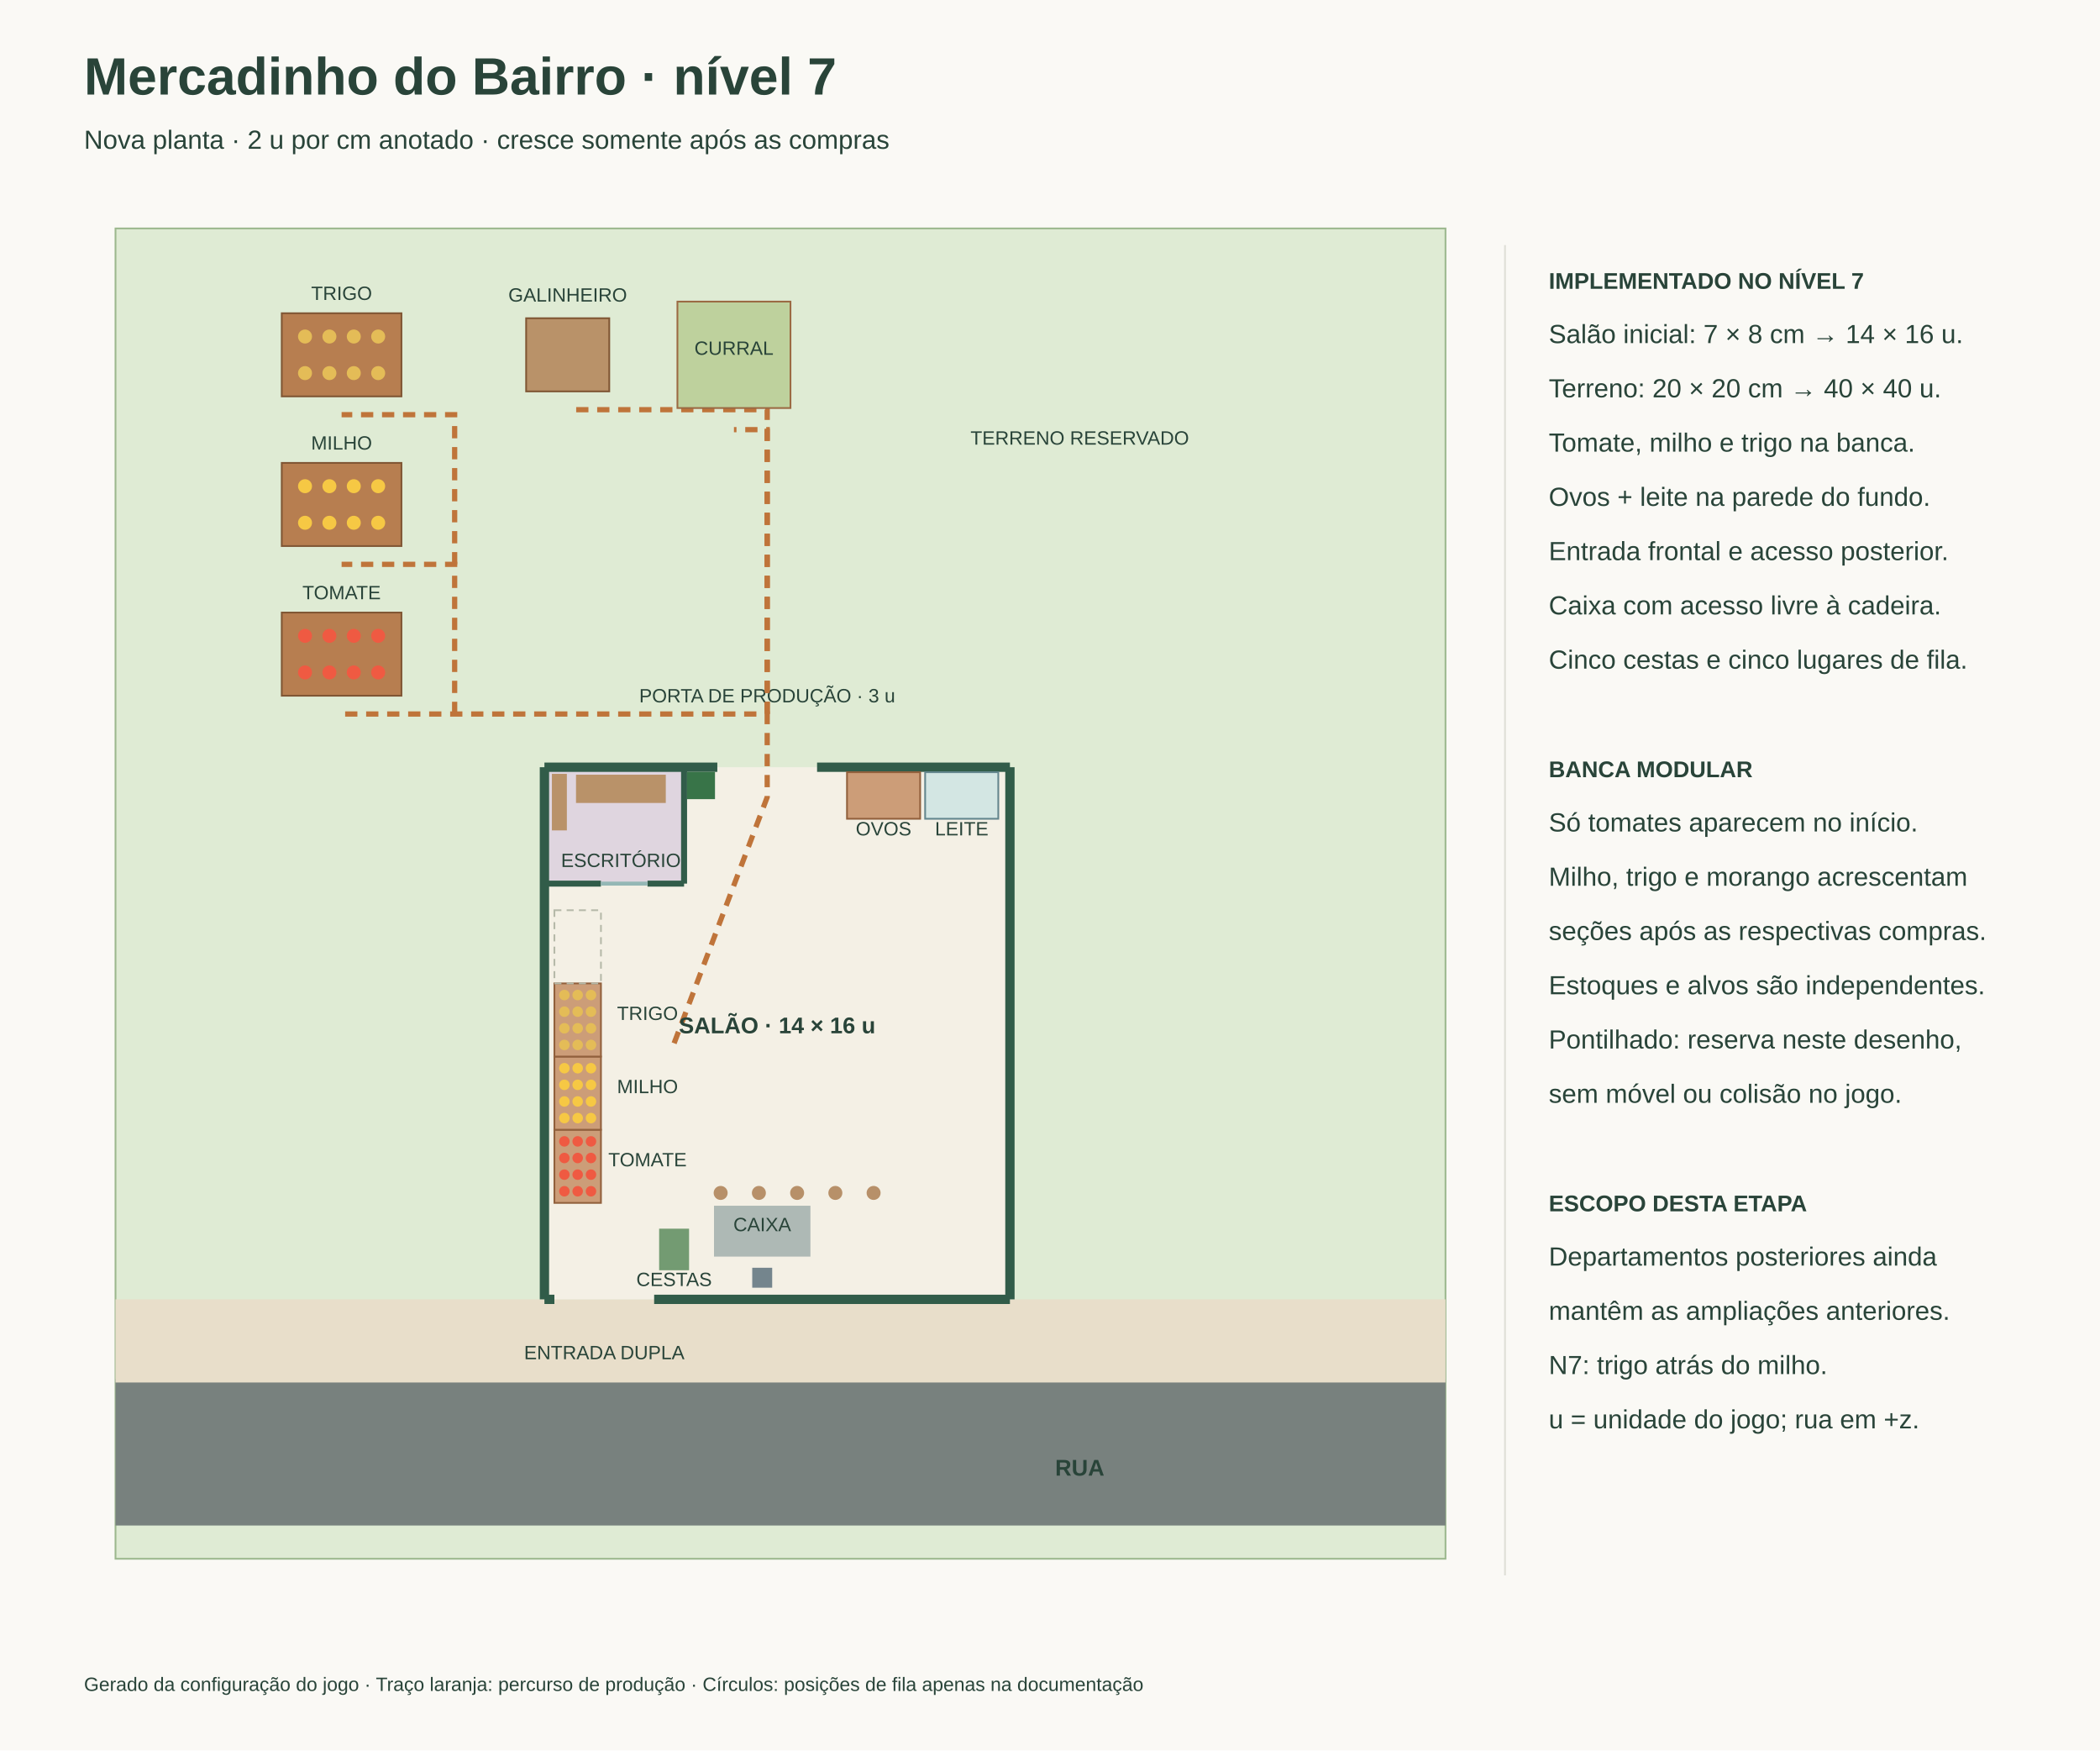
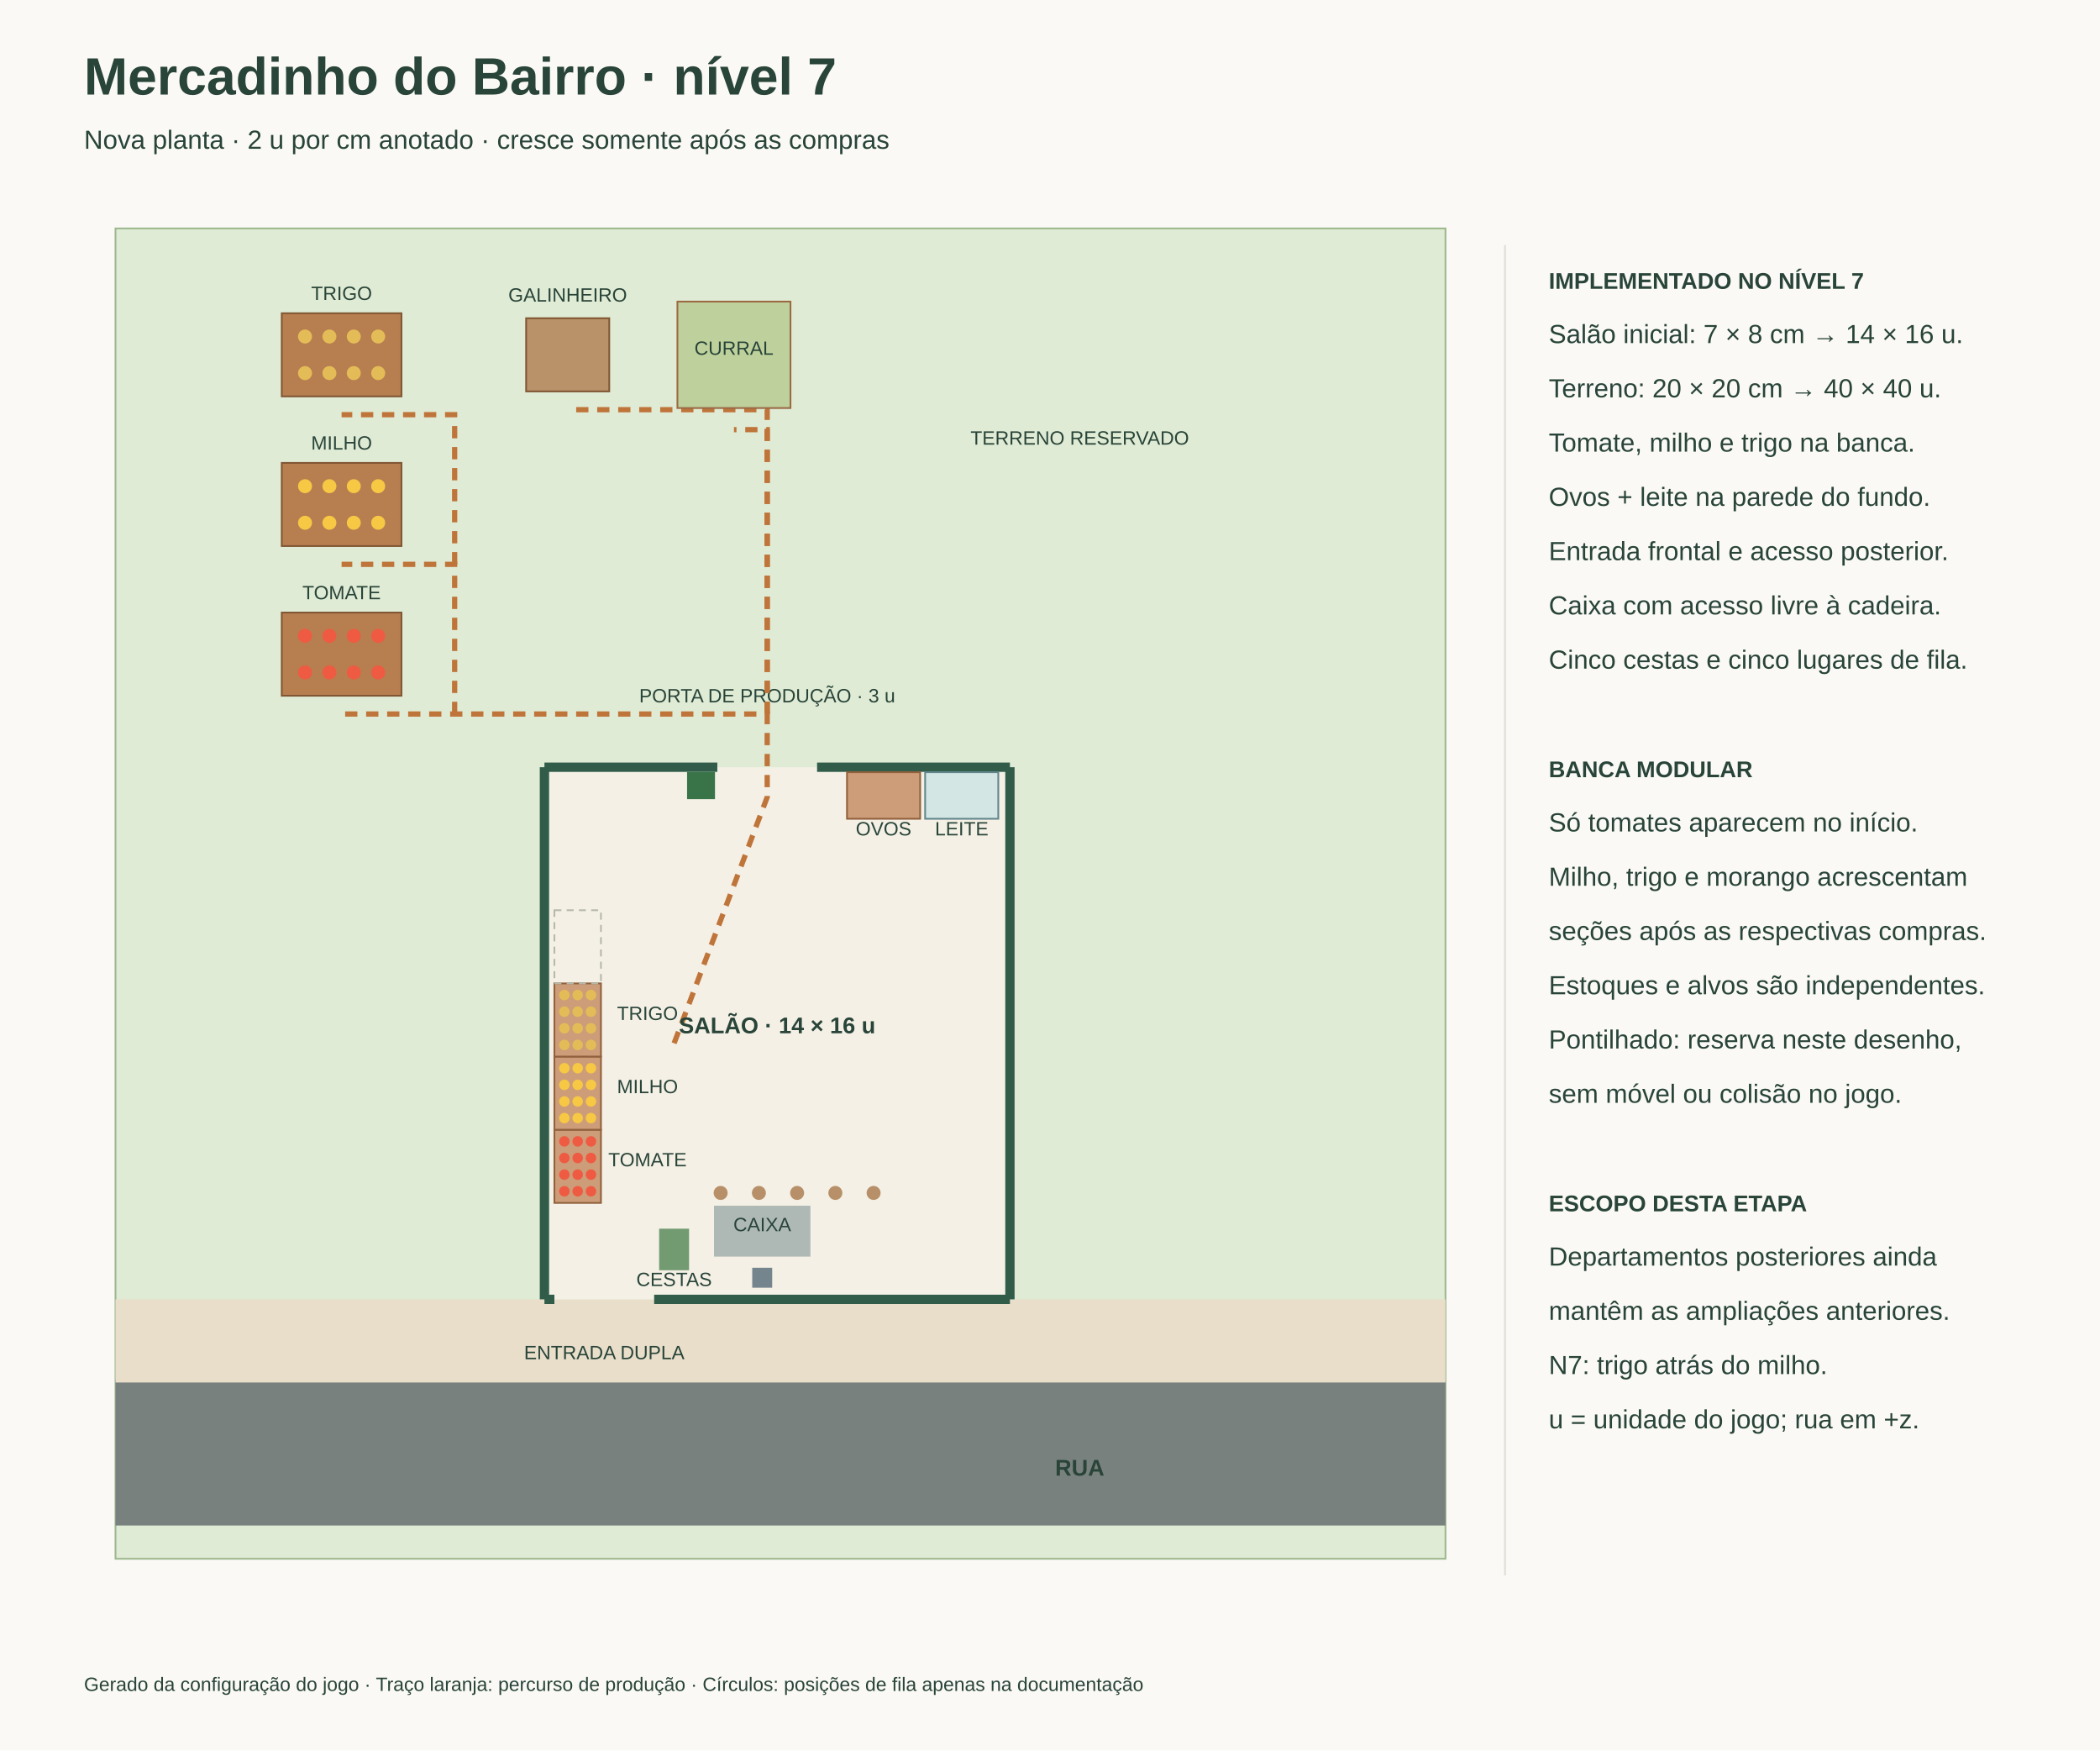
<svg xmlns="http://www.w3.org/2000/svg" width="1200" height="1000" viewBox="0 0 1200 1000" role="img" aria-labelledby="title desc">
  <style>text{font-family:Arial,sans-serif;fill:#294439}.title{font-size:30px;font-weight:bold}.label{font-size:13px;font-weight:bold}.note{font-size:15px}.small{font-size:11px}.wall{fill:#315c49}.route{fill:none;stroke:#bf743a;stroke-width:3;stroke-dasharray:7 5}</style>
  <rect width="1200" height="1000" fill="#faf9f5" />
  <text x="48" y="54" class="title">Mercadinho do Bairro · nível 7</text>
  <text x="48" y="85" class="note">Nova planta · 2 u por cm anotado · cresce somente após as compras</text>
  <rect x="66" y="130.5" width="760" height="760" fill="#dfebd4" stroke="#9cb88e" />
  <rect x="66" y="787.9" width="760" height="83.6" fill="#78817e" />
  <rect x="66" y="742.3" width="760" height="47.5" fill="#e8deca" />
  <text x="617" y="843" text-anchor="middle" class="label">RUA</text>
  <rect x="311.1" y="438.3" width="266" height="304" fill="#f4f0e5" />
-   <rect x="311.1" y="438.3" width="79.8" height="66.5" fill="#dfd5df" />
  <rect x="311.1" y="435.64" width="98.8" height="5.32" fill="#315c49" />
  <rect x="466.9" y="435.64" width="110.2" height="5.32" fill="#315c49" />
  <rect x="574.44" y="438.3" width="5.32" height="304" fill="#315c49" />
  <rect x="308.44" y="438.3" width="5.32" height="304" fill="#315c49" />
  <rect x="311.1" y="739.64" width="5.7" height="5.32" fill="#315c49" />
  <rect x="373.8" y="739.64" width="203.3" height="5.32" fill="#315c49" />
-   <rect x="389.19" y="438.3" width="3.42" height="66.5" fill="#315c49" />
-   <rect x="311.1" y="503.09" width="32.3" height="3.42" fill="#315c49" />
-   <rect x="370" y="503.09" width="20.9" height="3.42" fill="#315c49" />
-   <rect x="329.15" y="442.575" width="51.3" height="16.15" fill="#b99269" />
-   <rect x="315.375" y="442.1" width="8.55" height="32.3" fill="#b99269" />
-   <rect x="343.4" y="503.66" width="26.6" height="2.28" fill="#94b7b5" />
-   <text x="354.8" y="495.3" text-anchor="middle" class="small">ESCRITÓRIO</text>
  <rect x="392.61" y="440.96" width="15.96" height="15.58" fill="#387448" />
  <rect x="376.65" y="701.925" width="17.1" height="23.75" fill="#739b72" />
  <text x="385.2" y="734.7" text-anchor="middle" class="small">CESTAS</text>
  <rect x="408" y="688.815" width="55.1" height="29.07" fill="#aeb9b5" />
  <text x="435.55" y="703.35" text-anchor="middle" class="small">CAIXA</text>
  <rect x="429.85" y="724.25" width="11.4" height="11.4" fill="#74858d" />
  <rect x="316.8" y="645.4" width="26.6" height="41.8" fill="#cc9d78" stroke="#91603c" />
  <circle cx="322.5" cy="652.05" r="3" fill="#ef5a42" />
  <circle cx="330.1" cy="652.05" r="3" fill="#ef5a42" />
  <circle cx="337.7" cy="652.05" r="3" fill="#ef5a42" />
  <circle cx="322.5" cy="661.55" r="3" fill="#ef5a42" />
  <circle cx="330.1" cy="661.55" r="3" fill="#ef5a42" />
  <circle cx="337.7" cy="661.55" r="3" fill="#ef5a42" />
  <circle cx="322.5" cy="671.05" r="3" fill="#ef5a42" />
  <circle cx="330.1" cy="671.05" r="3" fill="#ef5a42" />
  <circle cx="337.7" cy="671.05" r="3" fill="#ef5a42" />
  <circle cx="322.5" cy="680.55" r="3" fill="#ef5a42" />
  <circle cx="330.1" cy="680.55" r="3" fill="#ef5a42" />
  <circle cx="337.7" cy="680.55" r="3" fill="#ef5a42" />
  <text x="370" y="666.3" text-anchor="middle" class="small">TOMATE</text>
  <rect x="161" y="349.95" width="68.4" height="47.5" fill="#b77e50" stroke="#805634" />
  <circle cx="174.3" cy="363.25" r="4" fill="#ef5a42" />
  <circle cx="188.233" cy="363.25" r="4" fill="#ef5a42" />
  <circle cx="202.167" cy="363.25" r="4" fill="#ef5a42" />
  <circle cx="216.1" cy="363.25" r="4" fill="#ef5a42" />
  <circle cx="174.3" cy="384.15" r="4" fill="#ef5a42" />
  <circle cx="188.233" cy="384.15" r="4" fill="#ef5a42" />
  <circle cx="202.167" cy="384.15" r="4" fill="#ef5a42" />
  <circle cx="216.1" cy="384.15" r="4" fill="#ef5a42" />
  <text x="195.2" y="342.35" text-anchor="middle" class="small">TOMATE</text>
  <rect x="316.8" y="603.6" width="26.6" height="41.8" fill="#cc9d78" stroke="#91603c" />
  <circle cx="322.5" cy="610.25" r="3" fill="#f6c844" />
  <circle cx="330.1" cy="610.25" r="3" fill="#f6c844" />
  <circle cx="337.7" cy="610.25" r="3" fill="#f6c844" />
  <circle cx="322.5" cy="619.75" r="3" fill="#f6c844" />
  <circle cx="330.1" cy="619.75" r="3" fill="#f6c844" />
  <circle cx="337.7" cy="619.75" r="3" fill="#f6c844" />
  <circle cx="322.5" cy="629.25" r="3" fill="#f6c844" />
  <circle cx="330.1" cy="629.25" r="3" fill="#f6c844" />
  <circle cx="337.7" cy="629.25" r="3" fill="#f6c844" />
  <circle cx="322.5" cy="638.75" r="3" fill="#f6c844" />
  <circle cx="330.1" cy="638.75" r="3" fill="#f6c844" />
  <circle cx="337.7" cy="638.75" r="3" fill="#f6c844" />
  <text x="370" y="624.5" text-anchor="middle" class="small">MILHO</text>
  <rect x="161" y="264.45" width="68.4" height="47.5" fill="#b77e50" stroke="#805634" />
  <circle cx="174.3" cy="277.75" r="4" fill="#f6c844" />
  <circle cx="188.233" cy="277.75" r="4" fill="#f6c844" />
  <circle cx="202.167" cy="277.75" r="4" fill="#f6c844" />
  <circle cx="216.1" cy="277.75" r="4" fill="#f6c844" />
  <circle cx="174.3" cy="298.65" r="4" fill="#f6c844" />
  <circle cx="188.233" cy="298.65" r="4" fill="#f6c844" />
  <circle cx="202.167" cy="298.65" r="4" fill="#f6c844" />
  <circle cx="216.1" cy="298.65" r="4" fill="#f6c844" />
  <text x="195.2" y="256.85" text-anchor="middle" class="small">MILHO</text>
  <rect x="316.8" y="561.8" width="26.6" height="41.8" fill="#cc9d78" stroke="#91603c" />
  <circle cx="322.5" cy="568.45" r="3" fill="#e4bc57" />
  <circle cx="330.1" cy="568.45" r="3" fill="#e4bc57" />
  <circle cx="337.7" cy="568.45" r="3" fill="#e4bc57" />
  <circle cx="322.5" cy="577.95" r="3" fill="#e4bc57" />
  <circle cx="330.1" cy="577.95" r="3" fill="#e4bc57" />
  <circle cx="337.7" cy="577.95" r="3" fill="#e4bc57" />
  <circle cx="322.5" cy="587.45" r="3" fill="#e4bc57" />
  <circle cx="330.1" cy="587.45" r="3" fill="#e4bc57" />
  <circle cx="337.7" cy="587.45" r="3" fill="#e4bc57" />
  <circle cx="322.5" cy="596.95" r="3" fill="#e4bc57" />
  <circle cx="330.1" cy="596.95" r="3" fill="#e4bc57" />
  <circle cx="337.7" cy="596.95" r="3" fill="#e4bc57" />
  <text x="370" y="582.7" text-anchor="middle" class="small">TRIGO</text>
  <rect x="161" y="178.95" width="68.4" height="47.5" fill="#b77e50" stroke="#805634" />
  <circle cx="174.3" cy="192.25" r="4" fill="#e4bc57" />
  <circle cx="188.233" cy="192.25" r="4" fill="#e4bc57" />
  <circle cx="202.167" cy="192.25" r="4" fill="#e4bc57" />
  <circle cx="216.1" cy="192.25" r="4" fill="#e4bc57" />
  <circle cx="174.3" cy="213.15" r="4" fill="#e4bc57" />
  <circle cx="188.233" cy="213.15" r="4" fill="#e4bc57" />
  <circle cx="202.167" cy="213.15" r="4" fill="#e4bc57" />
  <circle cx="216.1" cy="213.15" r="4" fill="#e4bc57" />
  <text x="195.2" y="171.35" text-anchor="middle" class="small">TRIGO</text>
  <path d="M385.2,596L438.4,455.4L438.4,407.9L195.2,407.9" class="route" />
  <path d="M259.8,322.4L259.8,236.9L195.2,236.9" class="route" />
  <path d="M259.8,407.9L259.8,322.4L195.2,322.4" class="route" />
  <rect x="484" y="441.15" width="41.8" height="26.6" fill="#cc9d78" stroke="#91603c" />
  <text x="504.9" y="477.25" text-anchor="middle" class="small">OVOS</text>
  <rect x="300.65" y="181.8" width="47.5" height="41.8" fill="#b99269" stroke="#805634" />
  <text x="324.4" y="172.3" text-anchor="middle" class="small">GALINHEIRO</text>
  <path d="M438.4,407.9L438.4,234.05L324.4,234.05" class="route" />
  <text x="438.4" y="401.25" text-anchor="middle" class="small">PORTA DE PRODUÇÃO · 3 u</text>
  <rect x="528.65" y="441.15" width="41.8" height="26.6" fill="#d3e6e3" stroke="#63868d" />
  <text x="549.55" y="477.25" text-anchor="middle" class="small">LEITE</text>
  <rect x="387.1" y="172.3" width="64.6" height="60.8" fill="#bed19d" stroke="#9b6a43" />
  <text x="419.4" y="202.7" text-anchor="middle" class="small">CURRAL</text>
  <path d="M438.4,407.9L438.4,245.45L419.4,245.45" class="route" />
  <text x="345.3" y="776.5" text-anchor="middle" class="small">ENTRADA DUPLA</text>
  <circle cx="411.8" cy="681.5" r="4" fill="#b79069" />
  <circle cx="433.65" cy="681.5" r="4" fill="#b79069" />
  <circle cx="455.5" cy="681.5" r="4" fill="#b79069" />
  <circle cx="477.35" cy="681.5" r="4" fill="#b79069" />
  <circle cx="499.2" cy="681.5" r="4" fill="#b79069" />
  <rect x="316.8" y="520" width="26.6" height="41.8" fill="none" stroke="#b6b9a9" stroke-dasharray="4 3" />
  <text x="617" y="254" text-anchor="middle" class="small">TERRENO RESERVADO</text>
  <text x="444.1" y="590.3" text-anchor="middle" class="label">SALÃO · 14 × 16 u</text>
  <path d="M860 140V900" stroke="#dedfd7" />
  <text x="885" y="165" class="label">IMPLEMENTADO NO NÍVEL 7</text>
  <text x="885" y="196" class="note">Salão inicial: 7 × 8 cm → 14 × 16 u.</text>
  <text x="885" y="227" class="note">Terreno: 20 × 20 cm → 40 × 40 u.</text>
  <text x="885" y="258" class="note">Tomate, milho e trigo na banca.</text>
  <text x="885" y="289" class="note">Ovos + leite na parede do fundo.</text>
  <text x="885" y="320" class="note">Entrada frontal e acesso posterior.</text>
  <text x="885" y="351" class="note">Caixa com acesso livre à cadeira.</text>
  <text x="885" y="382" class="note">Cinco cestas e cinco lugares de fila.</text>
  <text x="885" y="413" class="note" />
  <text x="885" y="444" class="label">BANCA MODULAR</text>
  <text x="885" y="475" class="note">Só tomates aparecem no início.</text>
  <text x="885" y="506" class="note">Milho, trigo e morango acrescentam</text>
  <text x="885" y="537" class="note">seções após as respectivas compras.</text>
  <text x="885" y="568" class="note">Estoques e alvos são independentes.</text>
  <text x="885" y="599" class="note">Pontilhado: reserva neste desenho,</text>
  <text x="885" y="630" class="note">sem móvel ou colisão no jogo.</text>
  <text x="885" y="661" class="note" />
  <text x="885" y="692" class="label">ESCOPO DESTA ETAPA</text>
  <text x="885" y="723" class="note">Departamentos posteriores ainda</text>
  <text x="885" y="754" class="note">mantêm as ampliações anteriores.</text>
  <text x="885" y="785" class="note">N7: trigo atrás do milho.</text>
  <text x="885" y="816" class="note">u = unidade do jogo; rua em +z.</text>
  <text x="48" y="966" class="small">Gerado da configuração do jogo · Traço laranja: percurso de produção · Círculos: posições de fila apenas na documentação</text>
</svg>
